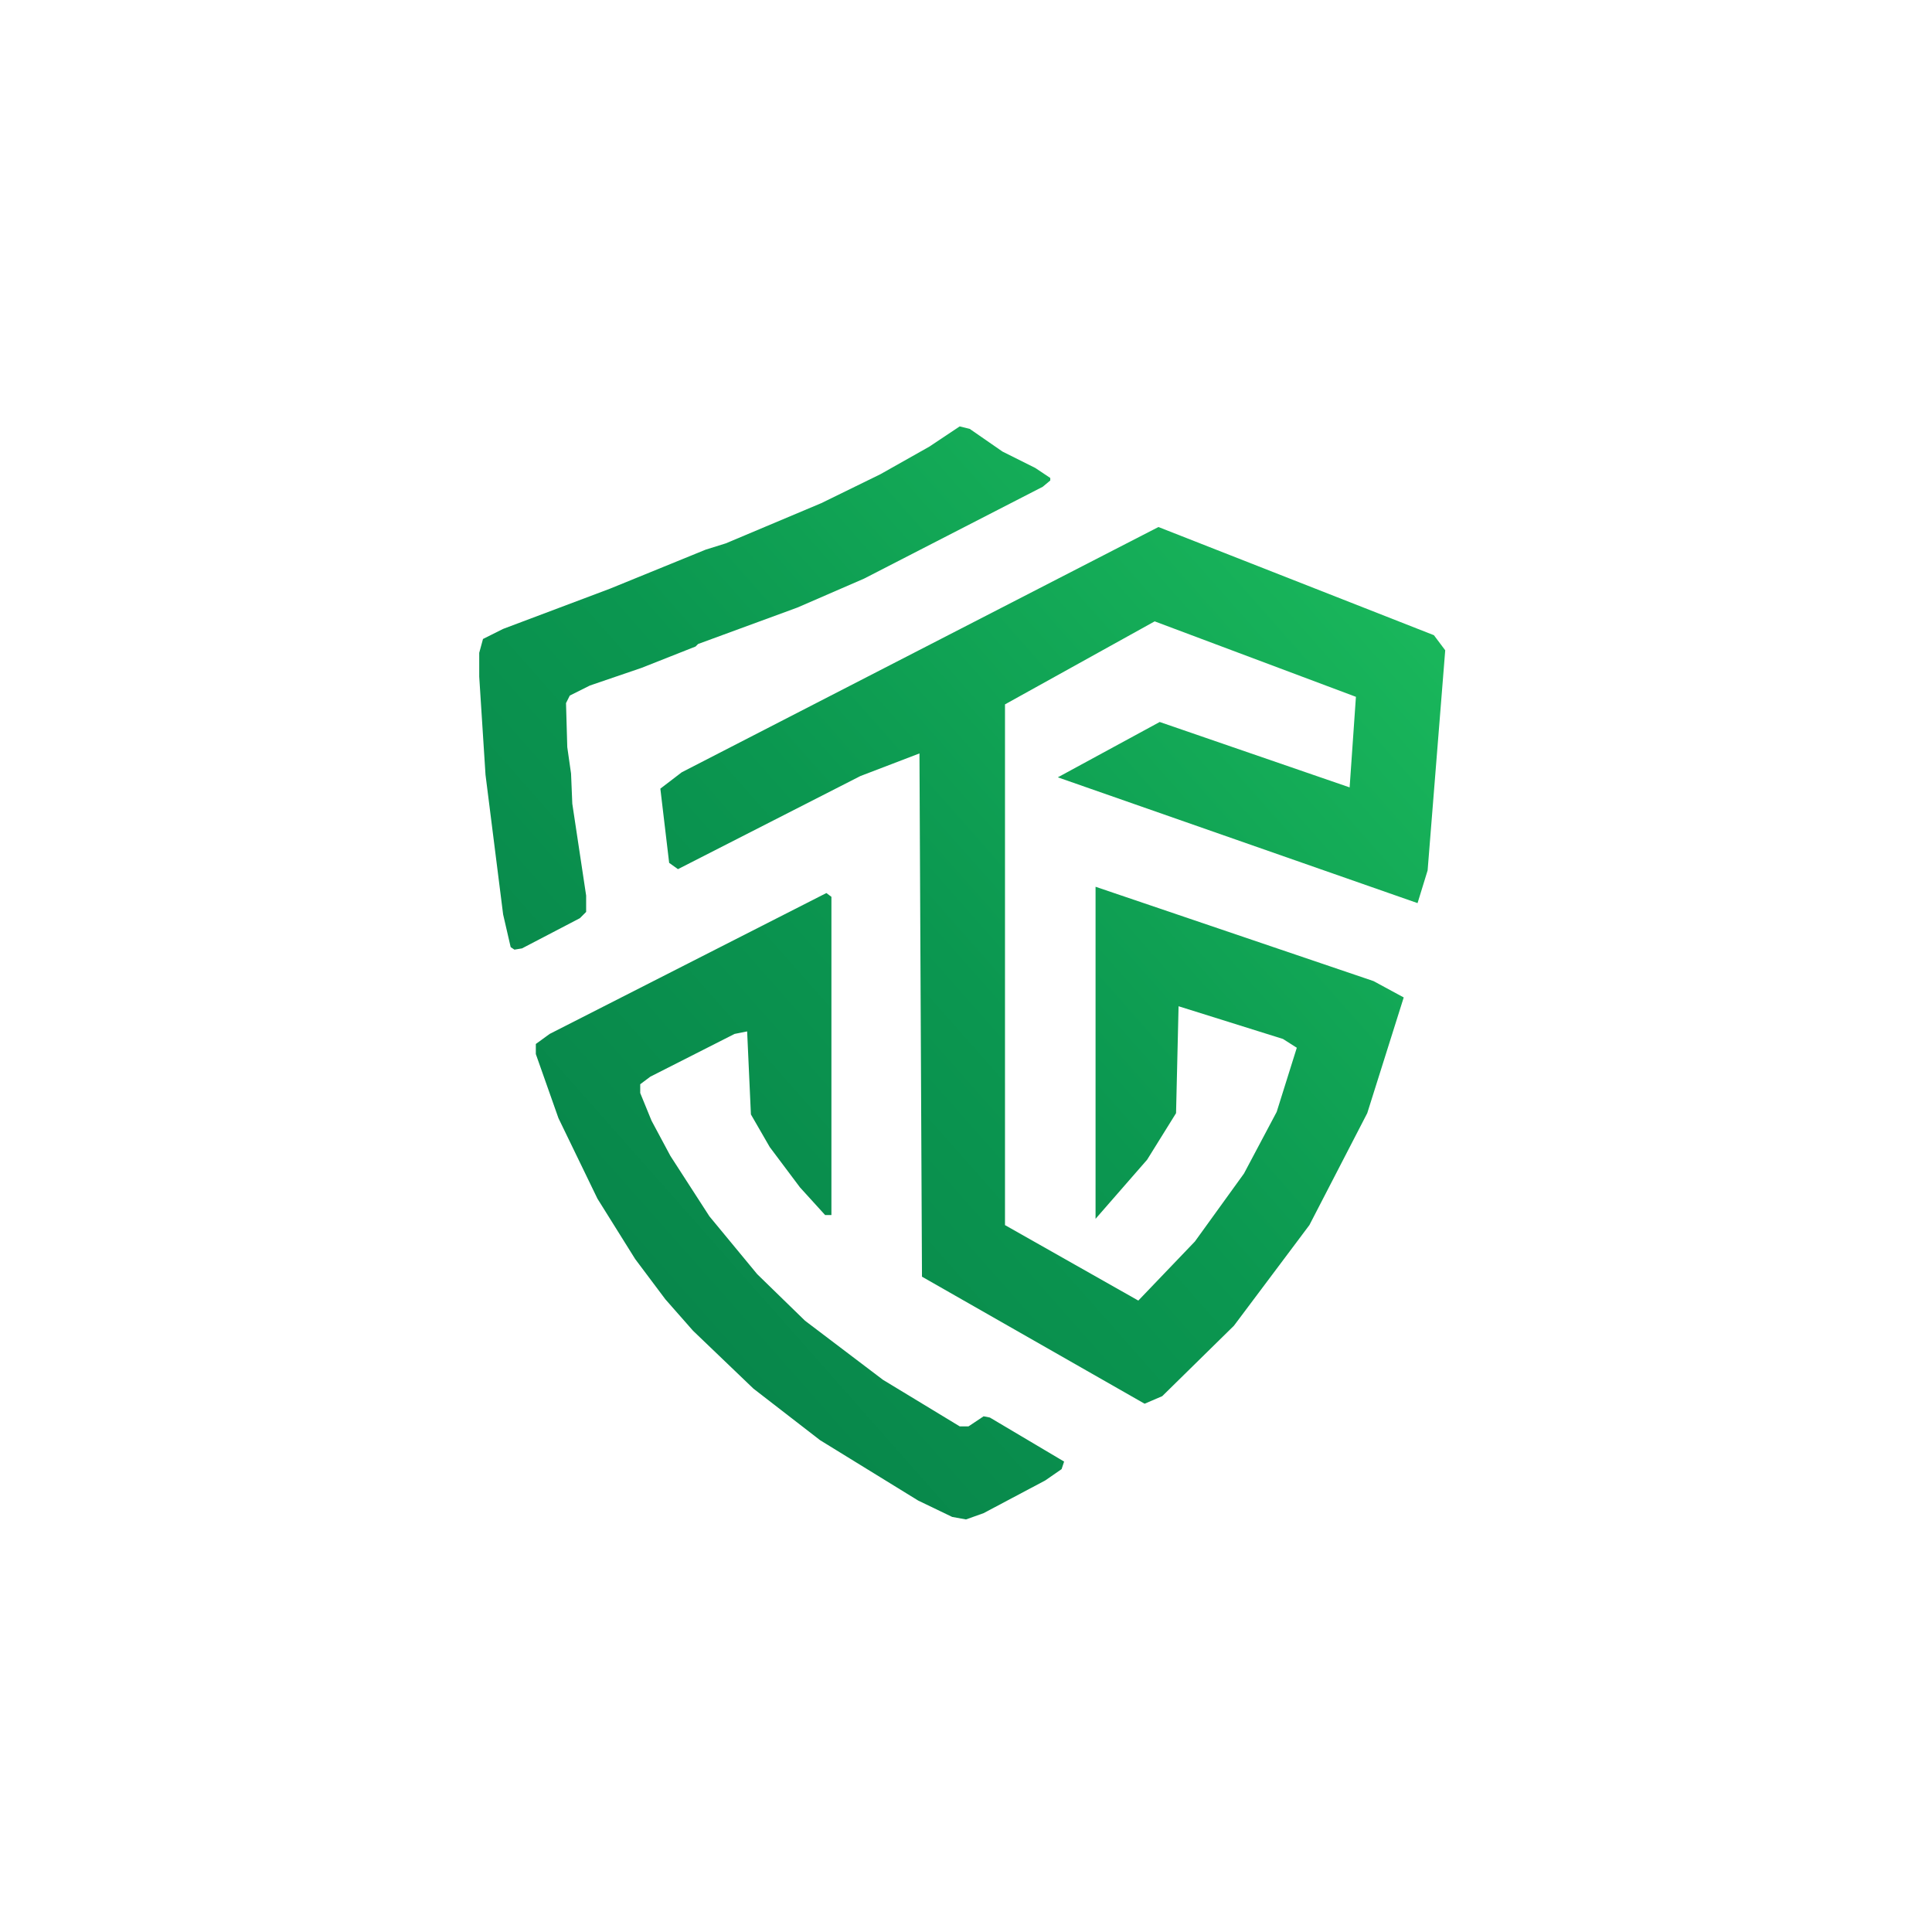
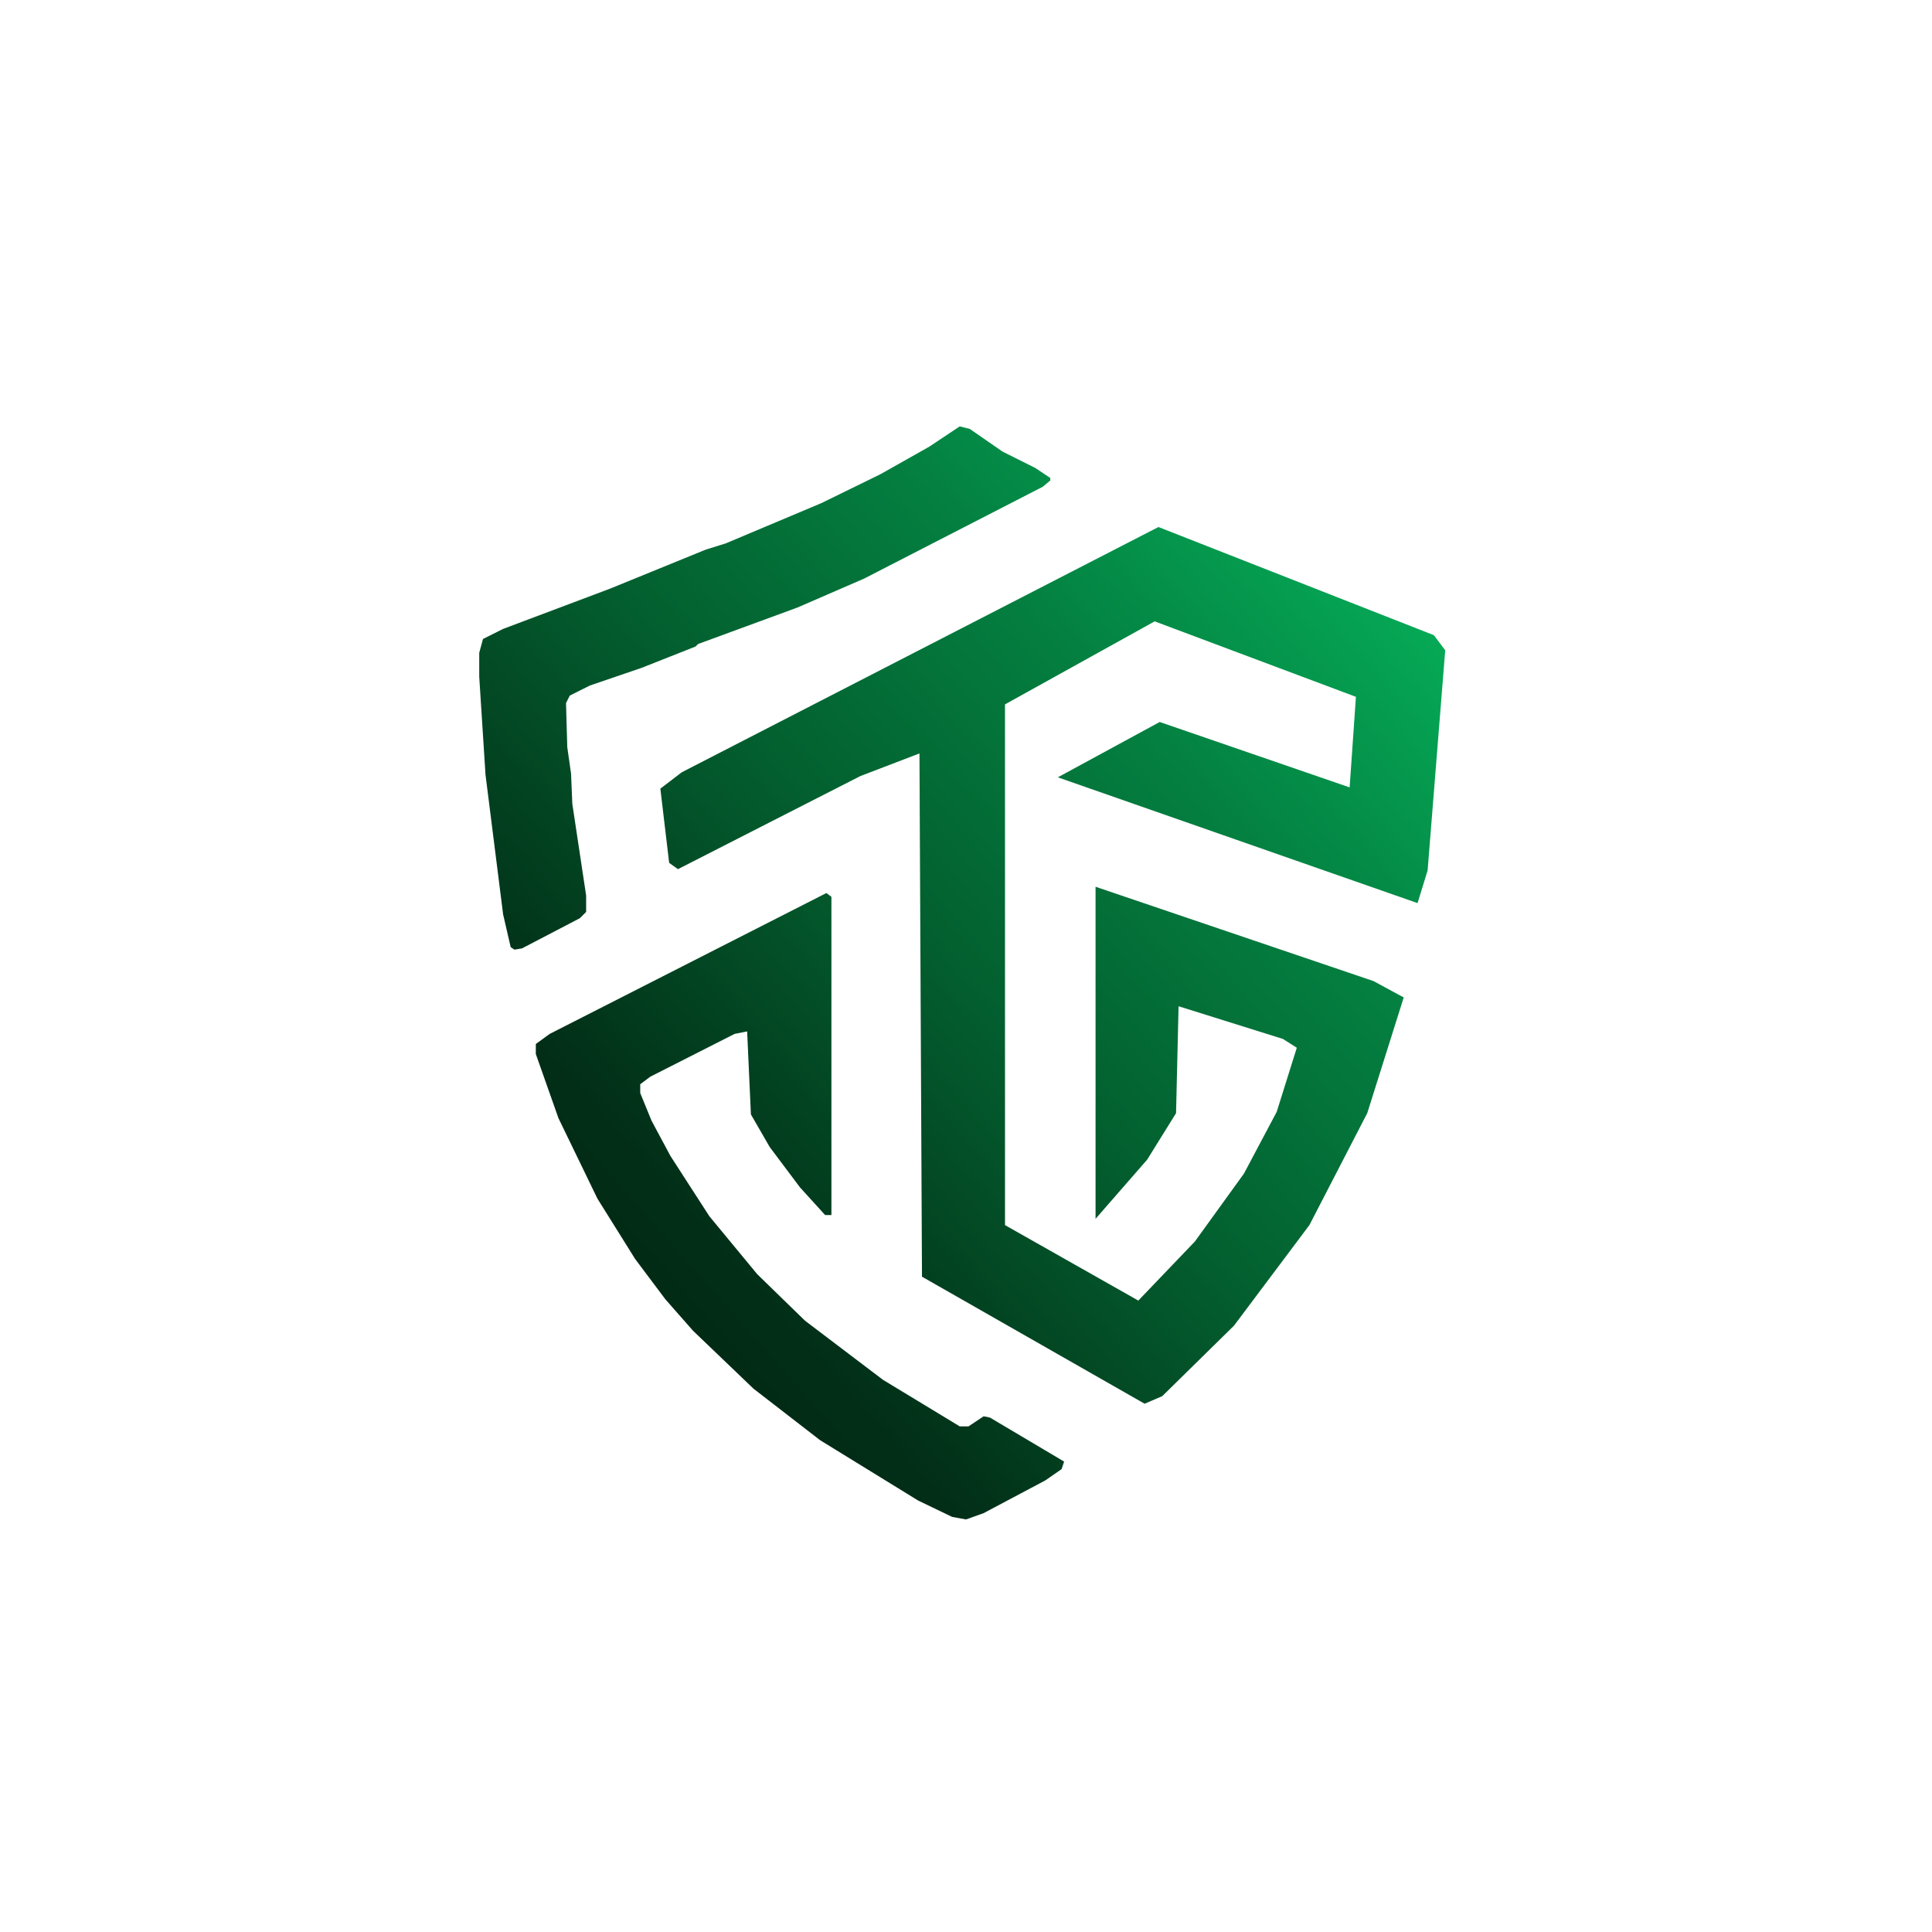
- <svg xmlns="http://www.w3.org/2000/svg" viewBox="0 0 1536 1536">
+ <svg xmlns="http://www.w3.org/2000/svg" shape-rendering="geometricPrecision" viewBox="0 0 1536 1536">
  <defs>
    <linearGradient id="grad1" x1="0%" y1="100%" x2="100%" y2="0%">
-       <stop offset="0%" stop-color="#067c47" />
-       <stop offset="50%" stop-color="#0b9750" />
-       <stop offset="100%" stop-color="#1dbf5e" />
+       <stop offset="0%" stop-color="#011d10" />
+       <stop offset="25%" stop-color="#022e17" />
+       <stop offset="50%" stop-color="#035f2f" />
+       <stop offset="70%" stop-color="#047f40" />
+       <stop offset="85%" stop-color="#059f51" />
+       <stop offset="100%" stop-color="#07bf62" />
    </linearGradient>
  </defs>
  <path d="M 657 710 L 437 822 L 426 830 L 426 838 L 444 889 L 475 953 L 505 1001 L 529 1033 L 551 1058 L 599 1104 L 652 1145 L 730 1193 L 757 1206 L 768 1208 L 782 1203 L 831 1177 L 844 1168 L 846 1162 L 787 1127 L 782 1126 L 770 1134 L 763 1134 L 702 1097 L 640 1050 L 602 1013 L 564 967 L 533 919 L 518 891 L 509 869 L 509 862 L 517 856 L 584 822 L 594 820 L 597 886 L 612 912 L 636 944 L 656 966 L 661 966 L 661 713 Z M 921 419 L 542 614 L 525 627 L 532 686 L 539 691 L 684 617 L 731 599 L 733 1015 L 910 1116 L 924 1110 L 981 1054 L 1041 974 L 1087 885 L 1116 793 L 1092 780 L 871 705 L 871 969 L 912 922 L 935 885 L 937 800 L 1020 826 L 1031 833 L 1015 884 L 989 933 L 950 987 L 905 1034 L 799 974 L 799 560 L 918 494 L 1078 554 L 1073 626 L 922 574 L 841 618 L 1127 718 L 1135 692 L 1149 517 L 1140 505 Z M 835 380 L 823 372 L 797 359 L 771 341 L 763 339 L 739 355 L 700 377 L 653 400 L 577 432 L 561 437 L 485 468 L 400 500 L 384 508 L 381 519 L 381 538 L 386 616 L 400 727 L 406 753 L 409 755 L 415 754 L 461 730 L 466 725 L 466 712 L 455 639 L 454 615 L 451 594 L 450 559 L 453 553 L 469 545 L 510 531 L 553 514 L 555 512 L 634 483 L 687 460 L 829 387 L 835 382 Z" fill="url(#grad1)" fill-rule="evenodd" />
</svg>
